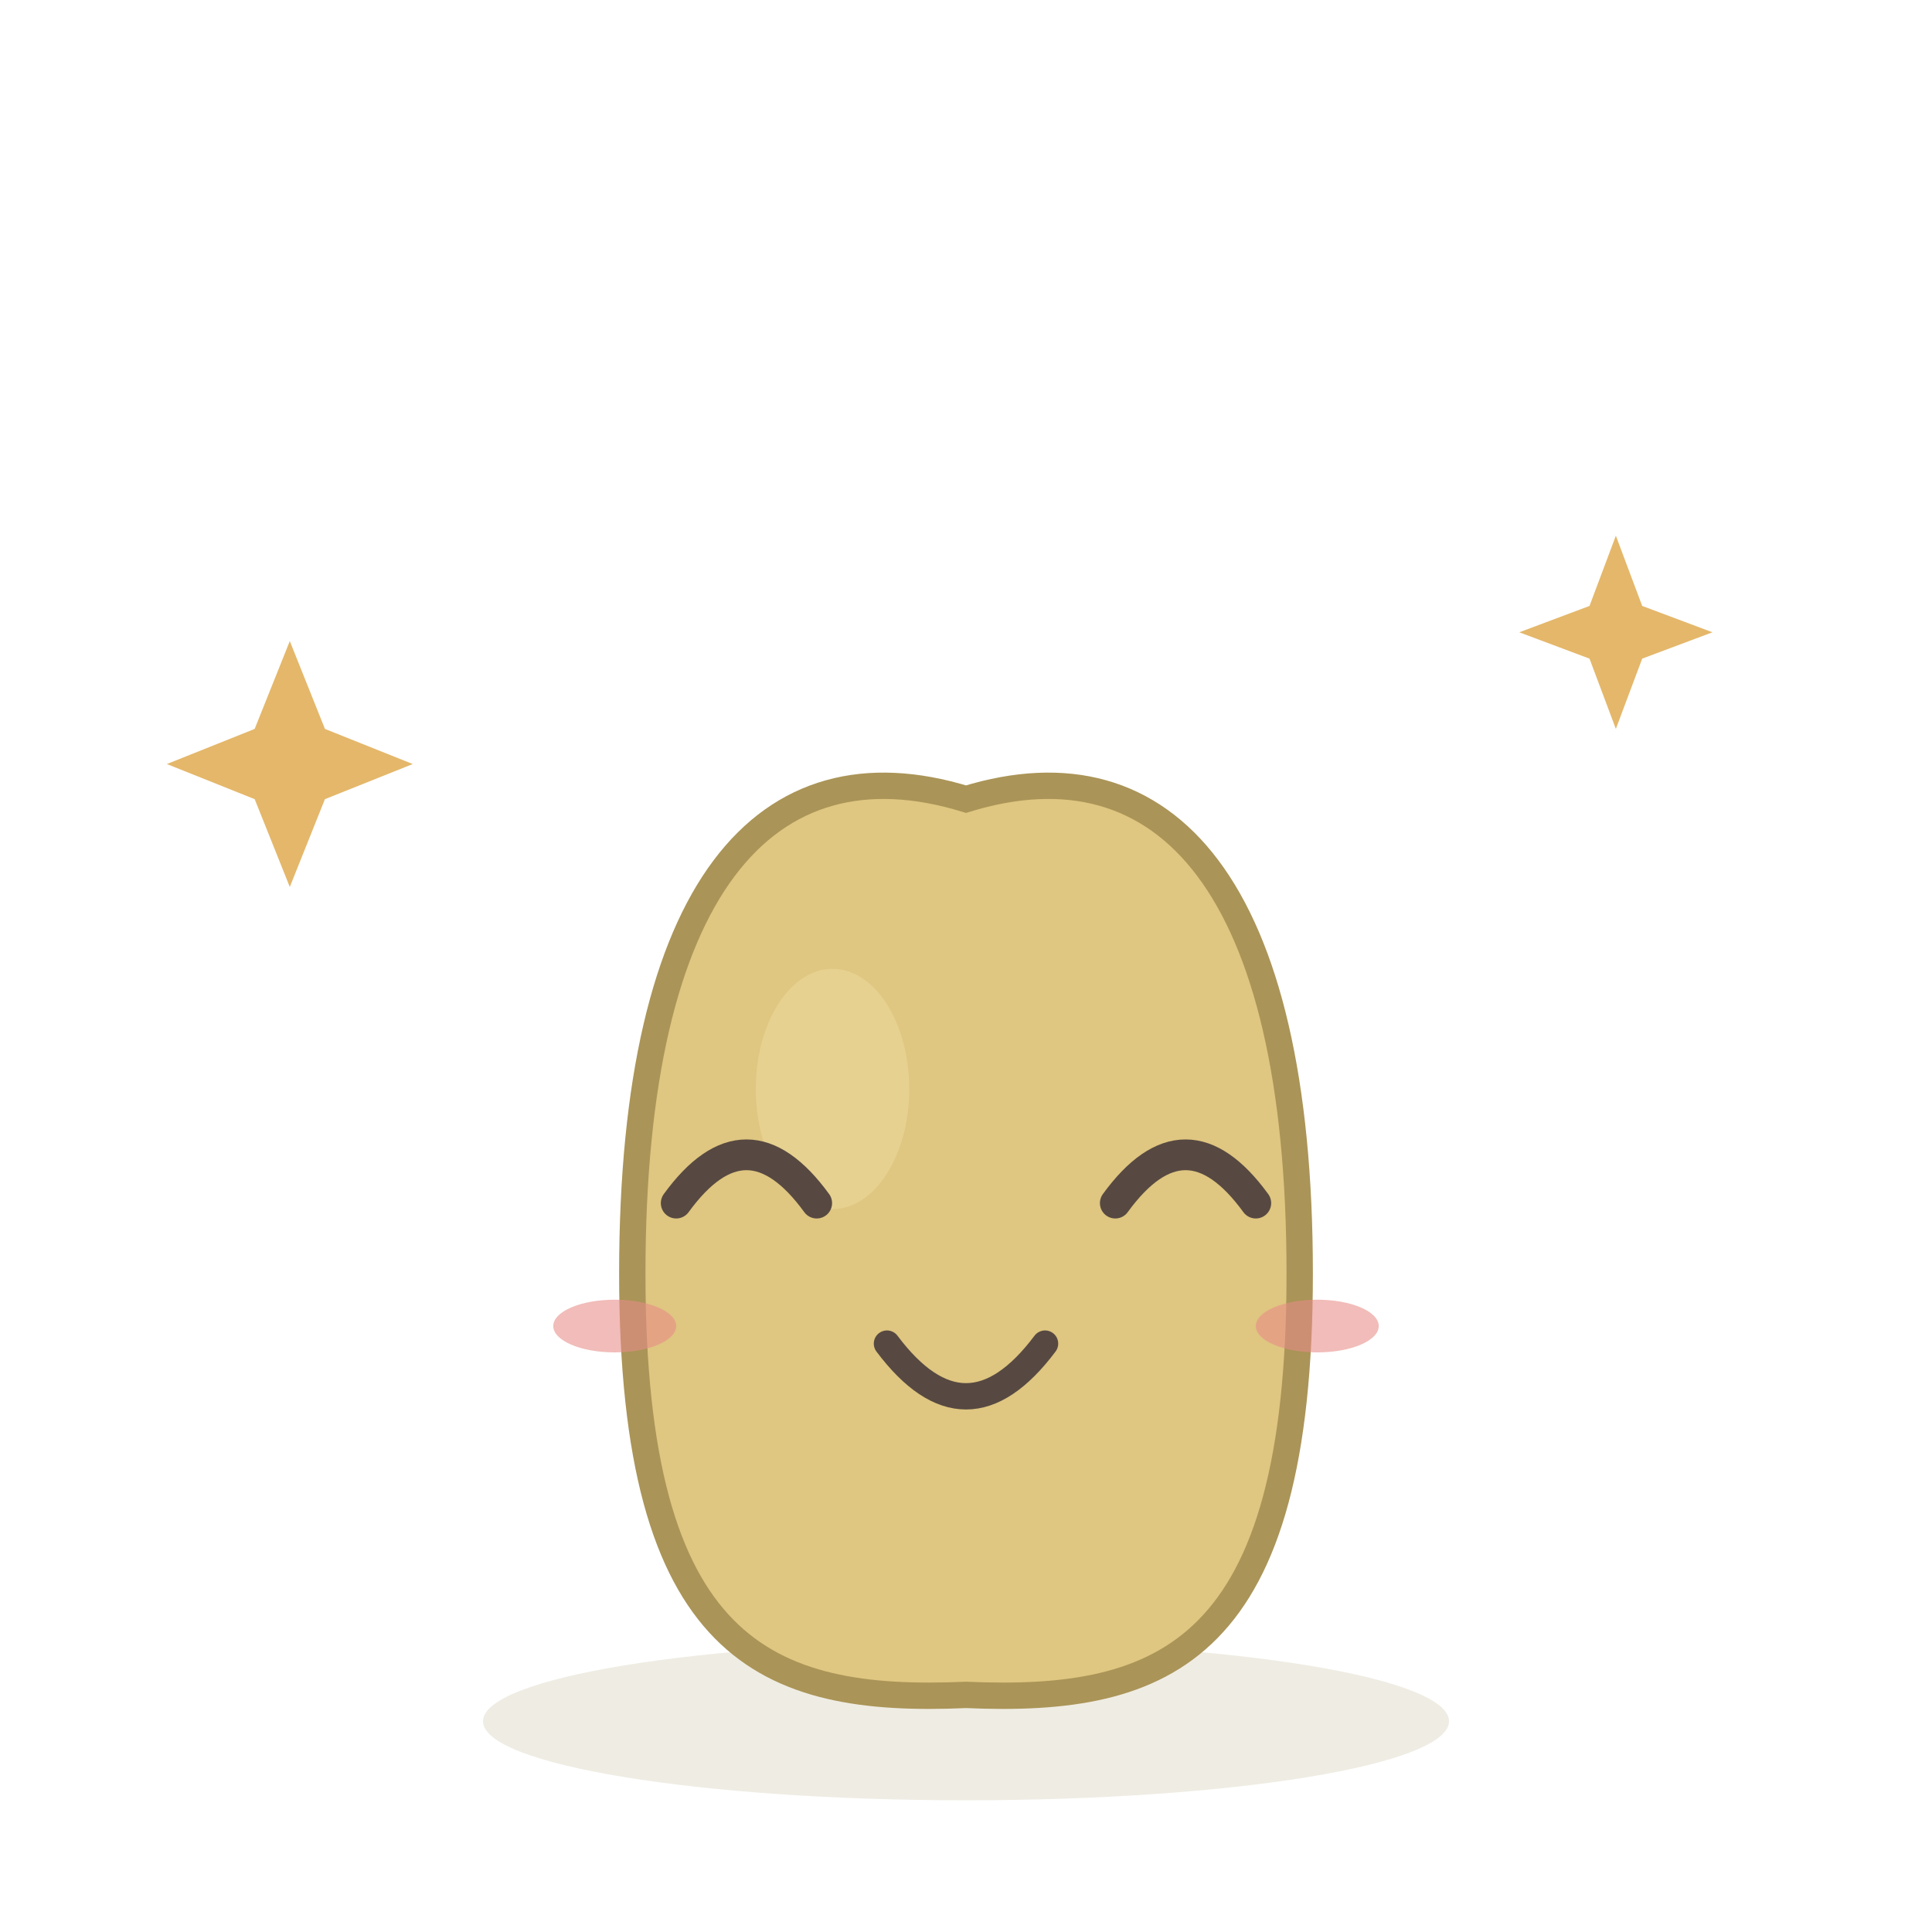
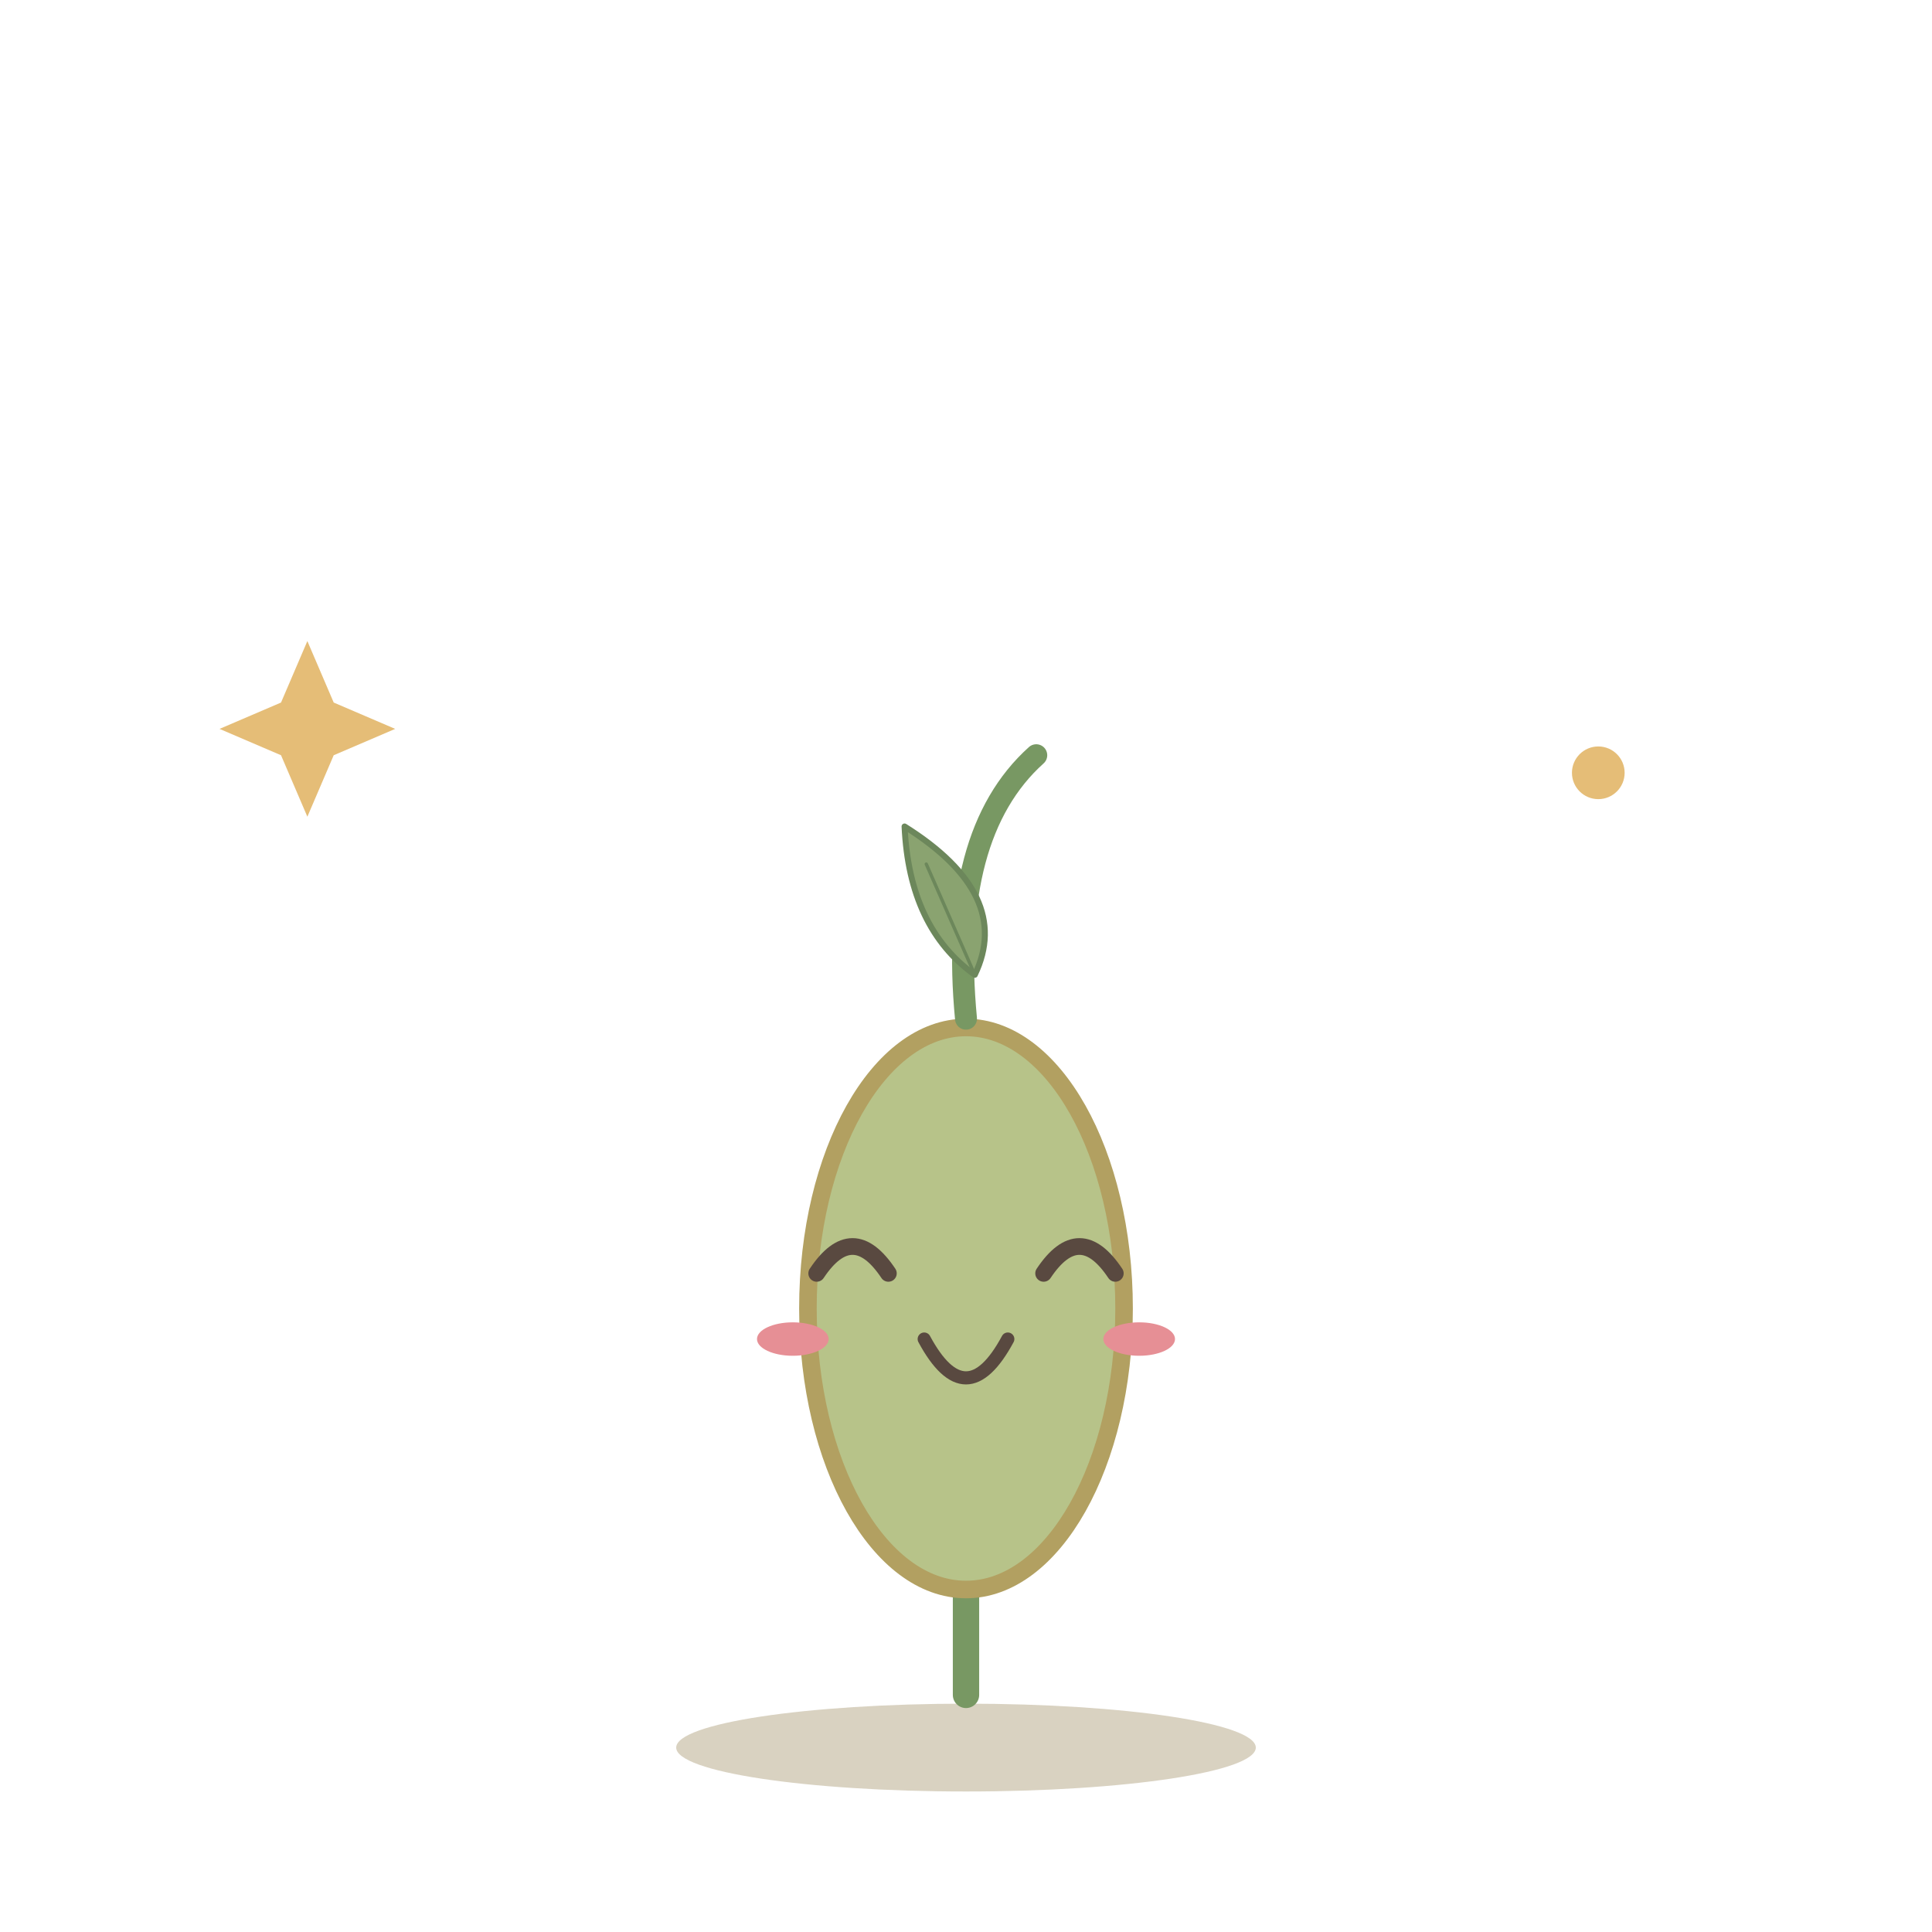
- <svg xmlns="http://www.w3.org/2000/svg" width="220" height="220" viewBox="0 0 220 220" role="img">
-   <ellipse cx="110" cy="196" rx="55" ry="9" fill="#d8d2bd" opacity=".42" />
-   <path d="M72 145 C72 101,87.2 84,110 91 C132.8 84,148 101,148 145 C148 188,132.8 194,110 193 C87.2 194,72 188,72 145Z" fill="#dfc681" stroke="#aa9457" stroke-width="3" />
-   <ellipse cx="94.8" cy="124" rx="8.74" ry="13.68" fill="#f3e2a7" opacity=".38" />
-   <path d="M77 137q8-11 16 0m34 0q8-11 16 0" fill="none" stroke="#574941" stroke-width="3.5" stroke-linecap="round" />
-   <ellipse cx="70" cy="151" rx="7" ry="3" fill="#e78c87" opacity=".58" />
-   <ellipse cx="150" cy="151" rx="7" ry="3" fill="#e78c87" opacity=".58" />
-   <path d="M101 153q9 12 18 0" fill="none" stroke="#574941" stroke-width="3" stroke-linecap="round" />
-   <path d="M33 73l4 10 10 4-10 4-4 10-4-10-10-4 10-4zm151-12l3 8 8 3-8 3-3 8-3-8-8-3 8-3z" fill="#e4b76a" />
+ <svg xmlns="http://www.w3.org/2000/svg" width="220" height="220" viewBox="0 0 220 220" role="img" data-character="barley" data-stage="1">
+   <ellipse cx="110" cy="199" rx="33" ry="5" fill="#d9d2c1" stroke="none" stroke-width="2" />
+   <path d="M110 161V193" fill="none" stroke="#789863" stroke-width="3" stroke-linecap="round" stroke-linejoin="round" />
+   <ellipse cx="110" cy="149" rx="18" ry="32" fill="#b7c389" stroke="#b2a061" stroke-width="2" />
+   <path d="M110 116q-2-21 8-30" fill="none" stroke="#789863" stroke-width="2.5" stroke-linecap="round" stroke-linejoin="round" />
+   <g transform="translate(111 111) rotate(-30) scale(0.38)">
+     <path d="M0 0Q-10-22 4-49Q22-15 0 0Z" fill="#8aa370" stroke="#6c875b" stroke-width="1.8" stroke-linecap="round" stroke-linejoin="round" />
+     <path d="M0 0 4-36" fill="none" stroke="#6c875b" stroke-width="1" stroke-linecap="round" stroke-linejoin="round" />
+   </g>
+   <g transform="translate(110 145) scale(0.68)">
+     <path d="M-25 0q6-9 12 0m26 0q6-9 12 0" fill="none" stroke="#594940" stroke-width="2.8" stroke-linecap="round" stroke-linejoin="round" />
+     <path d="M-7 11q7 13 14 0" fill="none" stroke="#594940" stroke-width="2.2" stroke-linecap="round" stroke-linejoin="round" />
+     <ellipse cx="-29" cy="11" rx="6" ry="2.8" fill="#e68f95" stroke="none" stroke-width="2" />
+     <ellipse cx="29" cy="11" rx="6" ry="2.8" fill="#e68f95" stroke="none" stroke-width="2" />
+   </g>
+   <path d="M35 73l3 7 7 3-7 3-3 7-3-7-7-3 7-3Z" fill="#e5bd77" stroke="none" stroke-width="2.4" stroke-linecap="round" stroke-linejoin="round" />
+   <ellipse cx="182" cy="88" rx="3" ry="3" fill="#e5bd77" stroke="none" stroke-width="2" />
</svg>
